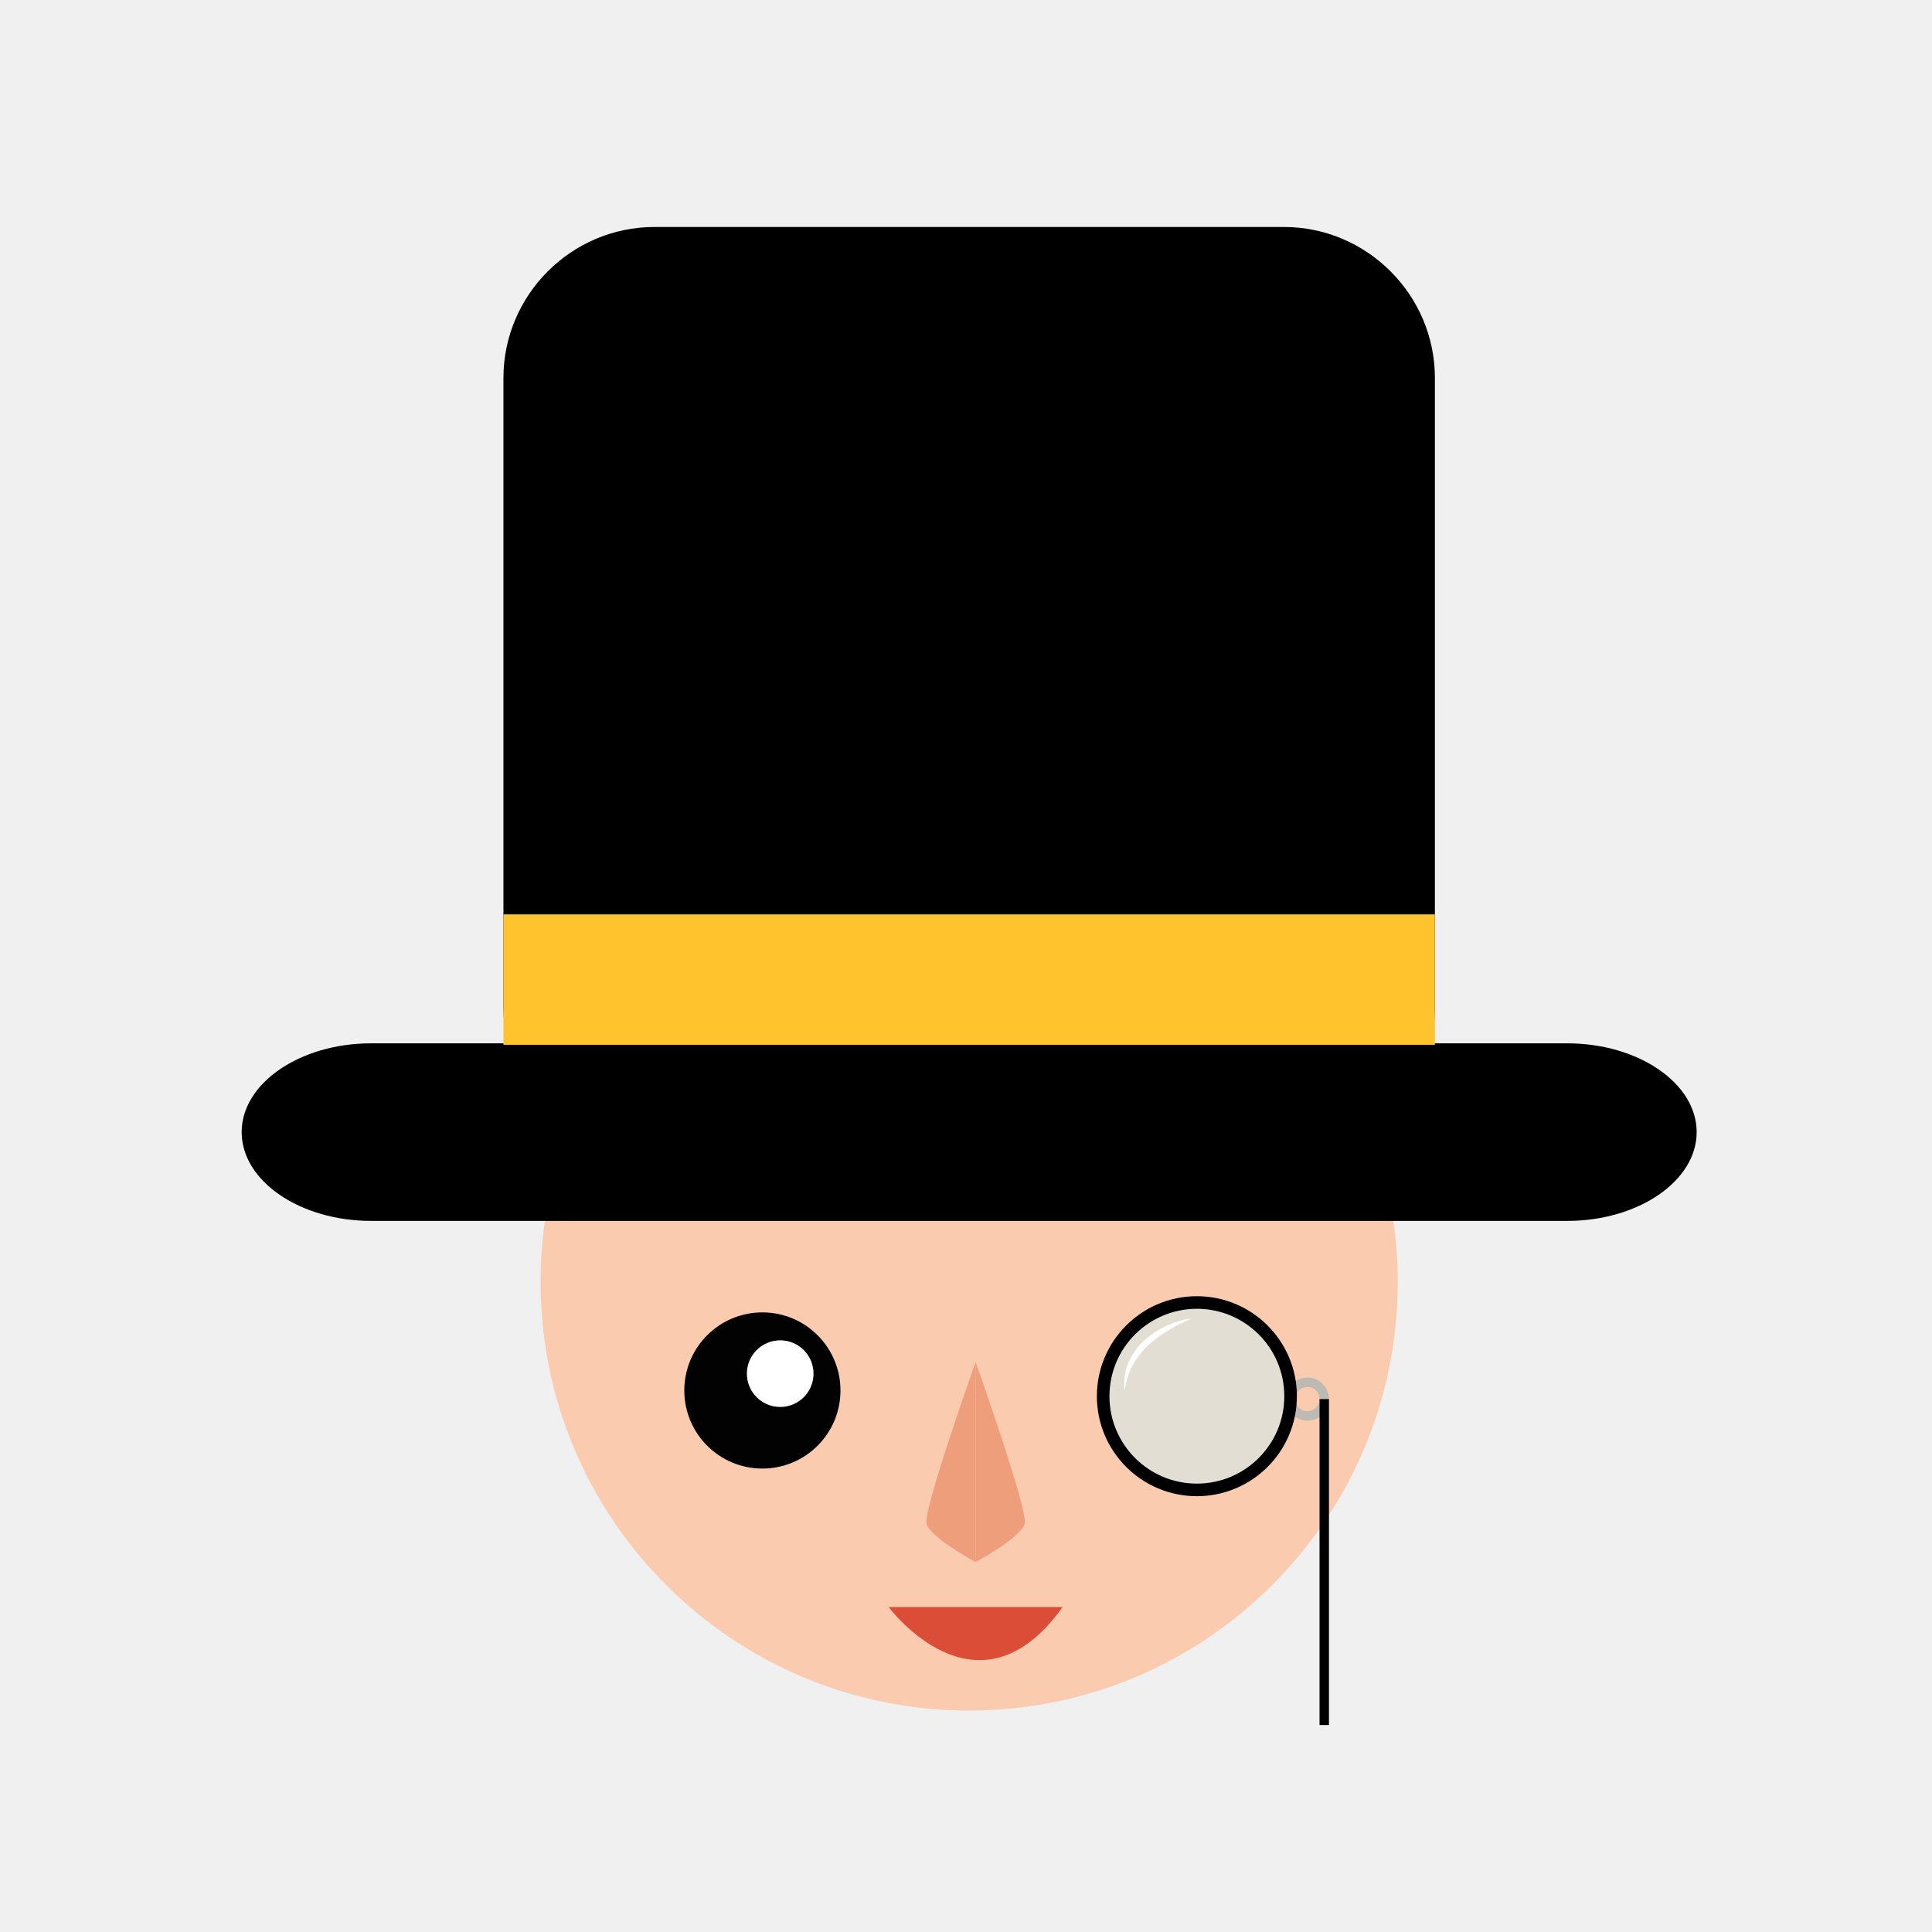
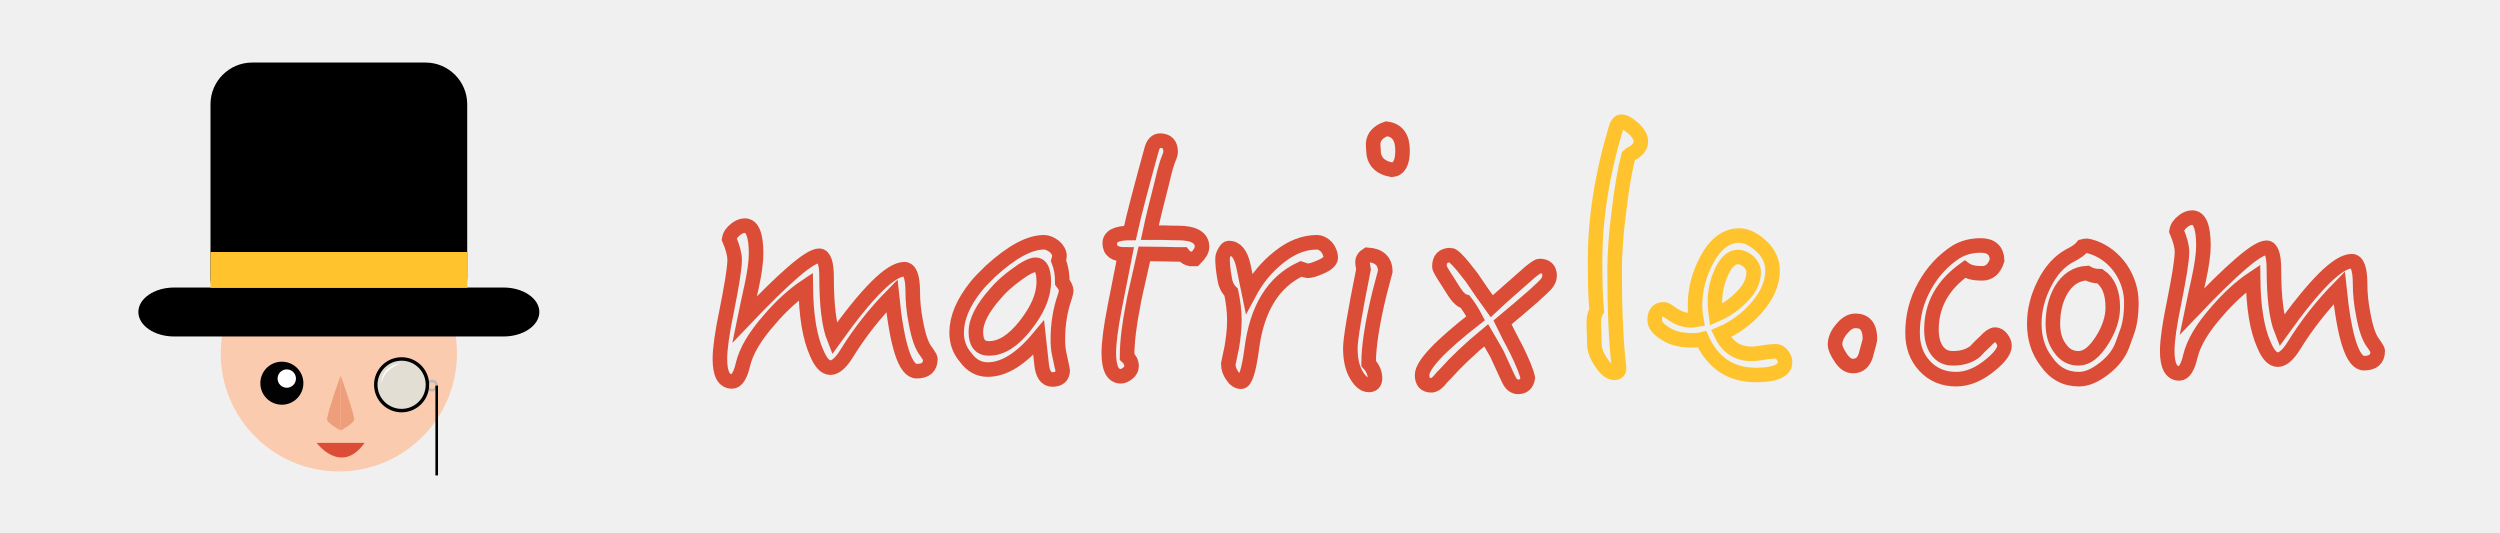
- <svg xmlns="http://www.w3.org/2000/svg" width="1024px" height="1024px" viewBox="0 0 1024 1024" version="1.1">
+ <svg xmlns="http://www.w3.org/2000/svg" width="4808px" height="1024px" viewBox="0 0 4808 1024" version="1.1">
  <defs />
  <g id="Page-1" stroke="none" stroke-width="1" fill="none" fill-rule="evenodd">
    <g id="1024">
-       <g id="g26" transform="translate(511.5, 511.5) scale(1, -1) translate(-511.5, -511.5) translate(118, 108)">
-         <g id="g32" transform="translate(162.6436, 2.097533)" fill="#FACBAF">
-           <path d="M460.195,233.43 C460.195,107.971 358.492,6.269 233.032,6.269 C107.579,6.269 5.876,107.971 5.876,233.43 C5.876,358.888 107.579,460.584 233.032,460.584 C358.492,460.584 460.195,358.888 460.195,233.43" id="path34" />
+       <g id="g26" transform="translate(651.5, 517) scale(1, -1) translate(-651.5, -517) translate(265, 119)">
+         <g id="g32" transform="translate(158.6436, 8.097533)" fill="#FACBAF">
+           <path d="M455.195,227.43 C455.195,101.971 353.492,0.269 228.032,0.269 C102.579,0.269 0.876,101.971 0.876,227.43 C0.876,352.888 102.579,454.584 228.032,454.584 C353.492,454.584 455.195,352.888 455.195,227.43" id="path34" />
        </g>
-         <g id="g36" transform="translate(5.685742, 267.8907)" fill="#000000">
-           <path d="M706.966,0 L73.018,0 C35.282,0 4.402,21.175 4.402,47.066 C4.402,72.95 35.282,94.126 73.018,94.126 L193.135,94.126 L706.966,94.126 C744.709,94.126 775.582,72.95 775.582,47.066 C775.582,21.175 744.709,0 706.966,0" id="path38" />
+         <g id="g36" transform="translate(0.685742, 267.8907)" fill="#000000">
+           <path d="M702.966,0 L69.018,0 C31.282,0 0.402,21.175 0.402,47.066 C0.402,72.95 31.282,94.126 69.018,94.126 L189.135,94.126 L702.966,94.126 C740.709,94.126 771.582,72.95 771.582,47.066 C771.582,21.175 740.709,0 702.966,0" id="path38" />
        </g>
-         <g id="g40" transform="translate(142.3163, 301.003)" fill="#000000">
-           <path d="M420.178,0 L86.55,0 C42.525,0 6.516,36.008 6.516,80.033 L6.516,413.658 C6.516,457.676 42.525,493.691 86.55,493.691 L420.178,493.691 C464.197,493.691 500.212,457.676 500.212,413.658 L500.212,80.033 C500.212,36.008 464.197,0 420.178,0" id="path42" />
+         <g id="g40" transform="translate(139.3163, 301.003)" fill="#000000">
+           <path d="M414.178,0 L80.55,0 C36.525,0 0.516,36.008 0.516,80.033 L0.516,413.658 C0.516,457.676 36.525,493.691 80.55,493.691 L414.178,493.691 C458.197,493.691 494.212,457.676 494.212,413.658 L494.212,80.033 C494.212,36.008 458.197,0 414.178,0" id="path42" />
        </g>
-         <polygon id="path44" fill="#FFC32D" points="642.525 361.236 148.83 361.236 148.83 430.364 642.525 430.364" />
-         <g id="g46" transform="translate(563.8715, 160.1115)" stroke="#BCBAB3" stroke-width="5">
-           <path d="M20.008,13.339 C20.008,8.417 16.013,4.422 11.091,4.422 C6.163,4.422 2.174,8.417 2.174,13.339 C2.174,18.268 6.163,22.263 11.091,22.263 C16.013,22.263 20.008,18.268 20.008,13.339 L20.008,13.339 Z" id="path48" />
+         <polygon id="path44" fill="#FFC32D" points="633.525 361.236 139.83 361.236 139.83 430.364 633.525 430.364" />
+         <g id="g46" transform="translate(556.8715, 164.1115)" stroke="#BCBAB3" stroke-width="5">
+           <path d="M18.008,9.339 C18.008,4.417 14.013,0.422 9.091,0.422 C4.163,0.422 0.174,4.417 0.174,9.339 C0.174,14.268 4.163,18.263 9.091,18.263 C14.013,18.263 18.008,14.268 18.008,9.339 L18.008,9.339 Z" id="path48" />
        </g>
-         <g id="g50" transform="translate(466.0014, 121.6256)" fill="#E2DED3">
-           <path d="M100.042,53.355 C100.042,25.931 77.806,3.695 50.375,3.695 C22.943,3.695 0.7,25.931 0.7,53.355 C0.7,80.787 22.943,103.023 50.375,103.023 C77.806,103.023 100.042,80.787 100.042,53.355" id="path52" />
+         <g id="g50" transform="translate(457.0014, 124.6256)" fill="#E2DED3">
+           <path d="M100.042,50.355 C100.042,22.931 77.806,0.695 50.375,0.695 C22.943,0.695 0.7,22.931 0.7,50.355 C0.7,77.787 22.943,100.023 50.375,100.023 C77.806,100.023 100.042,77.787 100.042,50.355" id="path52" />
        </g>
-         <g id="g54" transform="translate(466.0014, 121.6256)" stroke="#000000" stroke-width="6.667">
-           <path d="M100.042,53.355 C100.042,25.931 77.806,3.695 50.375,3.695 C22.943,3.695 0.7,25.931 0.7,53.355 C0.7,80.787 22.943,103.023 50.375,103.023 C77.806,103.023 100.042,80.787 100.042,53.355 L100.042,53.355 Z" id="path56" />
+         <g id="g54" transform="translate(457.0014, 124.6256)" stroke="#000000" stroke-width="6.667">
+           <path d="M100.042,50.355 C100.042,22.931 77.806,0.695 50.375,0.695 C22.943,0.695 0.7,22.931 0.7,50.355 C0.7,77.787 22.943,100.023 50.375,100.023 C77.806,100.023 100.042,77.787 100.042,50.355 L100.042,50.355 Z" id="path56" />
        </g>
-         <g id="g58" transform="translate(583.88, 0.045352)" stroke="#000000" stroke-width="5" fill="#E2DED3">
+         <g id="g58" transform="translate(574.88, 0.045352)" stroke="#000000" stroke-width="5" fill="#E2DED3">
          <path d="M0,173.405 L0,0.654" id="path60" />
        </g>
-         <g id="g62" transform="translate(473.69, 176.2255)" fill="#FFFFFF">
-           <path d="M40.017,40.017 C31.38,36.262 23.283,31.713 16.674,25.531 C13.352,22.463 10.705,18.814 8.51,14.886 C6.236,10.938 5.302,6.429 4.282,1.794 C3.915,6.469 4.228,11.445 6.176,15.953 C7.977,20.475 10.851,24.59 14.379,27.945 C17.968,31.24 22.016,33.967 26.385,35.955 C30.733,37.936 35.295,39.476 40.017,40.017" id="path64" />
+         <g id="g62" transform="translate(468.69, 177.2255)" fill="#FFFFFF">
+           <path d="M36.017,39.017 C27.38,35.262 19.283,30.713 12.674,24.531 C9.352,21.463 6.705,17.814 4.51,13.886 C2.236,9.938 1.302,5.429 0.282,0.794 C-0.085,5.469 0.228,10.445 2.176,14.953 C3.977,19.475 6.851,23.59 10.379,26.945 C13.968,30.24 18.016,32.967 22.385,34.955 C26.733,36.936 31.295,38.476 36.017,39.017" id="path64" />
        </g>
-         <g id="g66" transform="translate(352.9915, 29.88234)" fill="#DB4D37">
-           <path d="M0,33.347 C0,33.347 47.007,-29.932 92.206,33.347 L0,33.347 Z" id="path68" />
+         <g id="g66" transform="translate(343.9915, 34.88234)" fill="#DB4D37">
+           <path d="M0,28.347 C0,28.347 47.007,-34.932 92.206,28.347 L0,28.347 Z" id="path68" />
        </g>
-         <g id="g70" transform="translate(372.4171, 86.357)" fill="#EF9E7C">
+         <g id="g70" transform="translate(363.4171, 86.357)" fill="#EF9E7C">
          <path d="M26.678,106.711 C26.678,106.711 -1.247,28.325 0.654,21.022 C2.561,13.732 26.678,0.714 26.678,0.714 L26.678,106.711 Z" id="path72" />
        </g>
-         <g id="g74" transform="translate(399.095, 86.357)" fill="#EF9E7C">
+         <g id="g74" transform="translate(390.095, 86.357)" fill="#EF9E7C">
          <path d="M0,106.711 C0,106.711 27.925,28.325 26.018,21.022 C24.117,13.732 0,0.714 0,0.714 L0,106.711 Z" id="path76" />
        </g>
-         <g id="g78" transform="translate(240.7626, 131.3302)" fill="#020202">
-           <path d="M86.703,46.686 C86.703,23.83 68.176,5.302 45.313,5.302 C22.456,5.302 3.928,23.83 3.928,46.686 C3.928,69.549 22.456,88.076 45.313,88.076 C68.176,88.076 86.703,69.549 86.703,46.686" id="path80" />
+         <g id="g78" transform="translate(234.7626, 136.3302)" fill="#020202">
+           <path d="M83.703,41.686 C83.703,18.83 65.176,0.302 42.313,0.302 C19.456,0.302 0.928,18.83 0.928,41.686 C0.928,64.549 19.456,83.076 42.313,83.076 C65.176,83.076 83.703,64.549 83.703,41.686" id="path80" />
        </g>
-         <g id="g82" transform="translate(273.169, 166.931)" fill="#FFFFFF">
-           <path d="M40.017,20.008 C40.017,10.251 32.107,2.348 22.356,2.348 C12.599,2.348 4.689,10.251 4.689,20.008 C4.689,29.766 12.599,37.669 22.356,37.669 C32.107,37.669 40.017,29.766 40.017,20.008" id="path84" />
+         <g id="g82" transform="translate(268.169, 168.931)" fill="#FFFFFF">
+           <path d="M36.017,18.008 C36.017,8.251 28.107,0.348 18.356,0.348 C8.599,0.348 0.689,8.251 0.689,18.008 C0.689,27.766 8.599,35.669 18.356,35.669 C28.107,35.669 36.017,27.766 36.017,18.008" id="path84" />
+         </g>
+       </g>
+       <g id="Group" transform="translate(1384, 234)" stroke-width="28">
+         <g id="Group-2" transform="translate(1594.5, 255.5) scale(1, -1) translate(-1594.5, -255.5) ">
+           <path d="M405.288,54.576 C405.288,57.042 402.207,61.389 397.278,68.758 C388.653,79.271 382.492,97.738 377.563,124.283 C373.25,145.833 371.402,165.595 371.402,184.062 C371.402,212.426 365.857,227.255 355.383,227.255 C328.891,227.255 283.915,182.243 220.456,93.453 C210.598,118.117 205.669,157.548 205.669,211.84 C205.669,238.94 200.74,253.122 191.499,253.122 C173.016,253.122 125.575,211.84 47.946,130.418 C52.259,151.413 56.572,172.347 61.5,193.959 C67.045,219.825 70.126,241.437 70.126,257.438 C70.126,293.201 62.733,311.082 48.562,311.082 C42.401,311.082 36.856,308.616 31.311,304.331 C23.918,298.75 19.605,292.615 18.373,285.185 C25.15,269.153 28.847,256.205 28.847,245.137 C28.847,229.074 23.302,195.778 13.444,146.45 C4.819,105.168 0.506,74.338 0.506,54.576 C0.506,26.212 7.899,11.445 23.918,11.445 C32.543,11.445 39.937,22.513 44.866,44.094 C51.027,69.991 67.662,98.355 96.002,130.418 C118.182,156.346 141.594,177.896 165.622,193.959 C166.239,139.05 173.016,96.505 186.57,66.291 C194.579,47.207 203.205,37.928 213.063,37.928 C222.304,37.928 232.778,46.56 243.868,64.442 C269.744,106.401 299.317,143.367 331.355,176.047 C341.213,79.271 357.231,31.145 378.795,31.145 C396.046,31.145 405.288,38.544 405.288,54.576 L405.288,54.576 Z" id="path116" stroke="#DB4D37" />
+           <path d="M666.517,185.958 C666.517,190.275 664.052,195.793 659.123,201.99 C659.123,217.405 656.659,231.556 651.73,243.919 C652.962,248.235 653.579,251.318 653.579,252.551 C653.579,259.334 649.882,265.5 643.721,271.049 C636.944,275.982 630.166,279.065 624.005,279.065 C595.665,279.065 561.779,260.567 521.116,223.571 C508.177,211.208 498.936,201.373 494.007,195.207 C468.131,163.144 455.808,133.547 455.808,105.184 C455.808,87.302 461.353,71.27 473.059,57.705 C484.765,41.643 498.936,34.274 515.571,34.274 C546.992,34.274 579.646,54.622 613.532,95.318 C615.996,72.473 617.844,55.855 619.077,45.342 C620.925,25.642 627.702,15.16 640.024,15.16 C652.962,15.16 659.74,21.326 659.74,33.041 C659.74,34.274 657.275,43.523 653.579,61.991 C651.114,71.887 650.498,82.369 650.498,92.821 C650.498,121.184 654.811,148.962 664.052,174.86 C665.285,179.792 666.517,183.492 666.517,185.958 L666.517,185.958 Z M623.389,203.223 C623.389,176.093 611.067,148.346 587.655,118.718 C564.243,89.121 541.447,74.939 518.035,74.939 C500.784,74.939 492.775,85.452 492.775,107.002 C492.775,127.381 505.097,152.014 530.973,181.026 C540.831,192.741 553.769,204.456 569.788,216.141 C587.039,229.09 599.977,235.903 607.987,235.903 C617.844,235.903 623.389,224.804 623.389,203.223 L623.389,203.223 Z" id="path120" stroke="#DB4D37" />
+           <path d="M927.73,270.439 C927.73,287.704 912.328,296.953 881.522,296.953 C876.594,296.953 867.352,296.953 852.565,297.57 L827.305,297.57 C832.85,324.083 840.859,356.147 850.717,394.376 C855.646,415.957 859.959,431.372 863.655,440.005 C866.12,445.554 867.352,449.87 867.352,452.953 C867.352,467.135 860.575,474.534 847.02,474.534 C839.627,474.534 834.082,468.985 831.002,458.503 C811.286,386.977 797.116,333.332 789.106,296.953 C763.23,296.953 750.292,290.17 750.292,277.222 C750.292,262.423 760.149,255.641 779.865,255.641 L760.149,155.751 C752.14,115.055 748.443,85.458 748.443,66.344 C748.443,36.747 755.837,21.332 771.856,21.332 C776.168,21.332 780.481,23.798 785.41,27.498 C789.723,31.197 792.187,35.514 792.187,40.446 C792.187,48.462 789.106,53.981 783.562,58.945 C783.562,87.925 787.874,121.221 795.268,158.834 C795.268,161.886 802.661,194.597 816.831,256.874 C820.528,256.874 832.85,256.257 853.182,256.257 C872.897,255.641 885.219,255.641 891.38,255.641 C895.077,250.708 900.006,248.241 905.551,247.008 L914.176,247.008 C922.802,255.641 927.73,263.04 927.73,270.439 L927.73,270.439 Z" id="path124" stroke="#DB4D37" />
+           <path d="M1175.405,250.104 C1174.789,256.917 1172.325,263.669 1167.396,269.866 C1161.235,276.032 1155.074,279.084 1148.913,279.084 C1124.268,279.084 1100.24,269.866 1076.828,251.337 C1052.184,232.253 1033.085,208.791 1018.298,181.075 C1015.834,193.376 1012.137,210.672 1007.208,234.072 C1002.279,256.27 993.038,267.985 979.483,267.985 C976.403,267.985 973.938,265.519 971.474,260.617 C968.393,255.684 967.161,251.337 967.161,247.668 C967.161,237.802 968.393,224.206 971.474,207.558 C972.706,198.956 976.403,190.324 983.796,182.894 C987.493,165.012 989.957,147.131 989.957,129.249 C989.957,113.249 988.109,95.953 985.028,77.455 C981.948,62.04 979.483,51.588 978.251,45.392 C978.251,36.759 980.716,29.977 985.644,22.577 C990.573,15.209 996.118,10.862 1002.895,10.862 C1010.905,10.862 1017.682,31.857 1023.227,73.17 C1033.085,152.064 1065.122,203.242 1118.107,227.906 C1125.5,225.439 1129.197,224.206 1130.429,224.206 C1136.59,224.206 1144.6,226.673 1155.69,231.605 C1168.628,237.155 1175.405,243.321 1175.405,250.104 L1175.405,250.104 Z" id="path128" stroke="#DB4D37" />
+           <path d="M1313.413,455.417 C1313.413,481.314 1302.939,494.879 1282.608,497.346 C1266.589,491.796 1257.963,482.547 1256.731,468.951 C1256.731,464.666 1257.347,460.966 1257.347,457.266 C1257.347,435.685 1269.053,422.706 1293.081,418.42 C1306.636,419.654 1313.413,431.986 1313.413,455.417 L1313.413,455.417 Z M1280.143,222.958 C1280.143,242.689 1268.437,253.788 1245.641,255.021 C1239.48,251.321 1236.4,246.388 1236.4,240.839 C1236.4,238.958 1237.016,234.056 1238.248,226.657 C1220.997,141.566 1212.988,91.621 1212.988,75.59 C1212.988,55.858 1216.068,40.443 1222.229,28.111 C1230.239,12.696 1238.864,4.68 1248.722,4.68 C1256.115,4.68 1260.428,8.997 1260.428,17.629 C1260.428,27.495 1256.115,37.33 1248.106,45.993 C1248.106,78.056 1254.883,123.068 1269.053,181.029 C1273.366,197.06 1277.063,210.626 1280.143,222.958 L1280.143,222.958 Z" id="path132" stroke="#DB4D37" />
+           <path d="M1596.196,214.896 C1596.196,227.228 1589.419,233.424 1577.097,233.424 C1574.017,233.424 1567.855,229.077 1558.614,221.709 C1512.406,180.982 1487.762,159.401 1484.681,156.349 C1471.743,174.231 1458.805,192.698 1446.483,211.227 C1424.919,239.59 1411.365,254.358 1405.82,254.358 C1391.033,254.358 1384.256,246.959 1384.256,232.191 C1384.256,229.077 1389.801,219.243 1400.891,202.594 C1411.981,184.713 1418.758,174.231 1422.454,171.764 C1425.535,168.034 1429.232,166.215 1433.544,164.982 C1440.322,156.349 1447.099,145.867 1453.876,132.918 C1384.872,79.274 1350.986,42.894 1350.986,23.78 C1350.986,10.831 1356.531,4.018 1368.853,4.018 C1373.782,4.018 1378.095,7.131 1383.024,12.064 C1386.72,16.966 1391.033,21.313 1395.962,26.246 C1416.909,49.677 1442.786,74.31 1474.207,100.208 C1485.297,81.093 1492.691,68.792 1495.155,63.859 C1509.325,32.381 1517.335,15.733 1518.567,13.267 C1522.88,5.251 1528.425,0.965 1535.818,0.965 C1546.292,0.965 1552.453,7.131 1554.301,18.199 C1551.837,29.915 1544.443,47.796 1532.737,71.844 C1523.496,89.14 1514.254,106.99 1505.629,124.872 C1554.301,165.567 1582.642,190.231 1590.651,200.128 C1594.348,205.061 1596.196,209.994 1596.196,214.896 L1596.196,214.896 Z" id="path136" stroke="#DB4D37" />
+           <path d="M1771.777,473.249 C1771.777,480.648 1766.849,489.311 1757.607,497.944 C1747.749,506.545 1740.356,510.892 1734.195,510.892 C1729.266,510.892 1726.186,506.545 1723.721,498.529 C1696.612,407.889 1683.674,323.445 1683.674,245.137 C1683.674,205.058 1684.29,172.347 1686.755,147.683 C1683.058,141.517 1681.21,134.118 1681.21,124.869 C1681.21,122.402 1681.21,115.619 1681.826,103.935 C1681.826,91.572 1682.442,84.789 1682.442,82.323 C1682.442,73.105 1686.139,61.975 1694.764,49.026 C1703.39,35.492 1712.015,28.093 1720.641,28.093 C1726.802,28.093 1729.882,31.145 1729.882,37.311 C1723.721,86.639 1721.257,149.533 1721.257,225.375 C1721.257,256.821 1723.721,295.667 1729.882,341.327 C1734.811,383.872 1740.972,418.402 1747.749,444.885 L1752.062,448.585 C1765,454.751 1771.777,463.414 1771.777,473.249 L1771.777,473.249 Z" id="path152" stroke="#FFC32D" />
+           <path d="M2049.025,48.472 C2049.025,53.404 2047.177,57.751 2043.48,62.653 C2039.784,67 2036.087,69.467 2031.158,69.467 C2028.078,69.467 2021.3,68.819 2010.211,67.586 C1998.505,65.12 1989.879,64.534 1984.334,64.534 C1957.225,64.534 1938.126,77.452 1925.804,103.349 C1952.913,115.065 1975.709,131.713 1994.192,153.294 C2014.523,176.725 2024.997,200.156 2024.997,224.851 C2024.997,240.851 2018.836,255.033 2007.746,267.396 C1991.727,283.397 1976.325,292.029 1960.922,292.029 C1935.662,292.029 1914.714,275.998 1898.079,244.551 C1883.293,216.804 1875.899,187.854 1875.899,158.258 C1875.899,149.008 1876.515,139.729 1878.364,129.894 C1874.667,129.246 1870.354,129.246 1866.658,129.246 C1856.184,129.246 1845.71,132.36 1835.236,139.112 C1824.763,146.542 1818.602,150.242 1816.753,150.242 C1804.431,150.242 1798.27,143.428 1798.27,129.894 C1798.27,119.997 1805.663,110.779 1821.066,102.116 C1833.388,94.1 1850.639,90.4 1872.203,90.4 C1878.364,90.4 1884.525,91.017 1889.454,92.25 C1910.401,46.622 1944.903,23.807 1992.96,23.807 C2029.926,23.807 2049.025,32.44 2049.025,48.472 L2049.025,48.472 Z M1988.647,221.737 C1988.647,205.088 1981.254,189.673 1967.083,175.492 C1952.913,160.077 1935.662,148.361 1915.946,139.729 C1914.714,148.361 1914.098,157.024 1914.098,164.424 C1914.098,184.124 1918.411,203.855 1927.036,222.384 C1935.662,240.851 1946.136,250.748 1958.458,250.748 C1965.235,250.748 1972.012,247.634 1978.789,242.085 C1984.95,235.919 1988.647,229.136 1988.647,221.737 L1988.647,221.737 Z" id="path156" stroke="#FFC32D" />
+           <path d="M2212.287,92.858 C2212.287,116.289 2203.046,128.004 2184.562,128.004 C2174.705,128.004 2166.079,122.455 2158.07,112.589 C2149.444,102.723 2145.132,92.241 2145.132,82.375 C2145.132,76.209 2148.828,67.577 2156.838,55.862 C2163.615,45.996 2171.008,41.063 2179.634,41.063 C2191.956,41.063 2199.965,47.846 2204.278,61.411 C2209.207,79.909 2212.287,90.391 2212.287,92.858 L2212.287,92.858 Z" id="path172" stroke="#DB4D37" />
+           <path d="M2471.049,79.918 C2471.049,84.851 2469.2,89.167 2465.504,94.1 C2461.807,99.033 2457.494,101.499 2453.182,101.499 C2448.253,101.499 2442.092,97.214 2434.698,89.167 C2424.841,79.918 2418.064,73.136 2414.367,68.85 C2403.277,60.187 2389.107,55.902 2371.856,55.902 C2358.301,55.902 2348.444,60.804 2341.05,71.317 C2333.657,81.799 2330.577,95.333 2330.577,111.396 C2330.577,157.641 2351.524,196.456 2394.652,227.286 C2402.045,221.768 2413.135,219.301 2427.921,219.301 C2441.476,219.301 2451.333,227.286 2456.878,244.551 C2456.262,263.049 2445.788,272.946 2425.457,272.946 C2406.974,272.946 2391.571,268.598 2378.017,260.583 C2353.372,244.551 2333.041,223.001 2317.638,195.223 C2301.62,166.859 2294.226,136.646 2294.226,105.199 C2294.226,79.302 2301.62,58.337 2317.638,41.072 C2333.041,24.424 2353.372,15.792 2378.017,15.792 C2400.197,15.792 2422.376,25.071 2444.556,43.539 C2461.807,57.721 2471.049,70.083 2471.049,79.918 L2471.049,79.918 Z" id="path176" stroke="#DB4D37" />
+           <path d="M2715.024,163.153 C2715.024,185.968 2708.247,207.549 2695.308,227.28 C2681.754,247.011 2664.503,260.576 2643.555,268.592 C2636.162,271.059 2631.233,272.292 2630.001,272.292 C2626.921,272.292 2623.84,271.706 2621.376,271.059 C2616.447,264.893 2608.437,259.343 2597.347,253.794 C2576.4,242.695 2559.765,224.197 2546.827,197.683 C2534.505,173.019 2528.344,147.738 2528.344,122.458 C2528.344,94.711 2535.737,70.663 2551.139,50.315 C2567.158,26.884 2588.106,15.785 2613.982,15.785 C2630.001,15.785 2646.02,23.185 2663.271,36.75 C2680.522,50.315 2691.612,65.114 2697.773,81.762 C2701.469,91.628 2703.934,99.027 2705.782,103.96 C2711.943,119.375 2715.024,139.106 2715.024,163.153 L2715.024,163.153 Z M2679.29,153.904 C2679.29,133.556 2672.512,112.592 2658.958,91.011 C2644.172,67.58 2629.385,55.895 2613.366,55.895 C2598.58,55.895 2586.874,62.031 2577.632,75.596 C2568.39,87.959 2564.078,103.374 2564.078,122.458 C2564.078,146.505 2569.007,168.086 2579.48,186.584 C2591.802,207.549 2608.437,218.648 2630.001,219.881 C2636.162,216.181 2644.788,213.715 2654.645,213.715 C2670.664,202.616 2679.29,182.885 2679.29,153.904 L2679.29,153.904 Z" id="path180" stroke="#DB4D37" />
+           <path d="M3188.806,69.991 C3188.806,72.457 3185.726,76.804 3180.797,84.173 C3172.171,94.686 3166.01,113.153 3161.082,139.698 C3156.769,161.248 3154.921,181.01 3154.921,199.477 C3154.921,227.841 3149.376,242.67 3138.902,242.67 C3112.409,242.67 3067.433,197.658 3003.974,108.868 C2994.117,133.532 2989.188,172.963 2989.188,227.255 C2989.188,254.355 2984.259,268.537 2975.017,268.537 C2956.534,268.537 2909.094,227.255 2831.465,145.833 C2835.777,166.828 2840.09,187.762 2845.019,209.374 C2850.564,235.24 2853.645,256.852 2853.645,272.853 C2853.645,308.616 2846.251,326.497 2832.081,326.497 C2825.92,326.497 2820.375,324.031 2814.83,319.746 C2807.437,314.165 2803.124,308.03 2801.892,300.6 C2808.669,284.568 2812.365,271.62 2812.365,260.552 C2812.365,244.489 2806.82,211.193 2796.963,161.865 C2788.337,120.583 2784.025,89.753 2784.025,69.991 C2784.025,41.627 2791.418,26.86 2807.437,26.86 C2816.062,26.86 2823.455,37.928 2828.384,59.509 C2834.545,85.406 2851.18,113.77 2879.521,145.833 C2901.701,171.761 2925.113,193.311 2949.141,209.374 C2949.757,154.465 2956.534,111.92 2970.089,81.706 C2978.098,62.623 2986.724,53.343 2996.581,53.343 C3005.823,53.343 3016.297,61.975 3027.387,79.857 C3053.263,121.816 3082.836,158.782 3114.874,191.462 C3124.731,94.686 3140.75,46.56 3162.314,46.56 C3179.565,46.56 3188.806,53.959 3188.806,69.991 L3188.806,69.991 Z" id="path184" stroke="#DB4D37" />
        </g>
      </g>
    </g>
  </g>
</svg>
